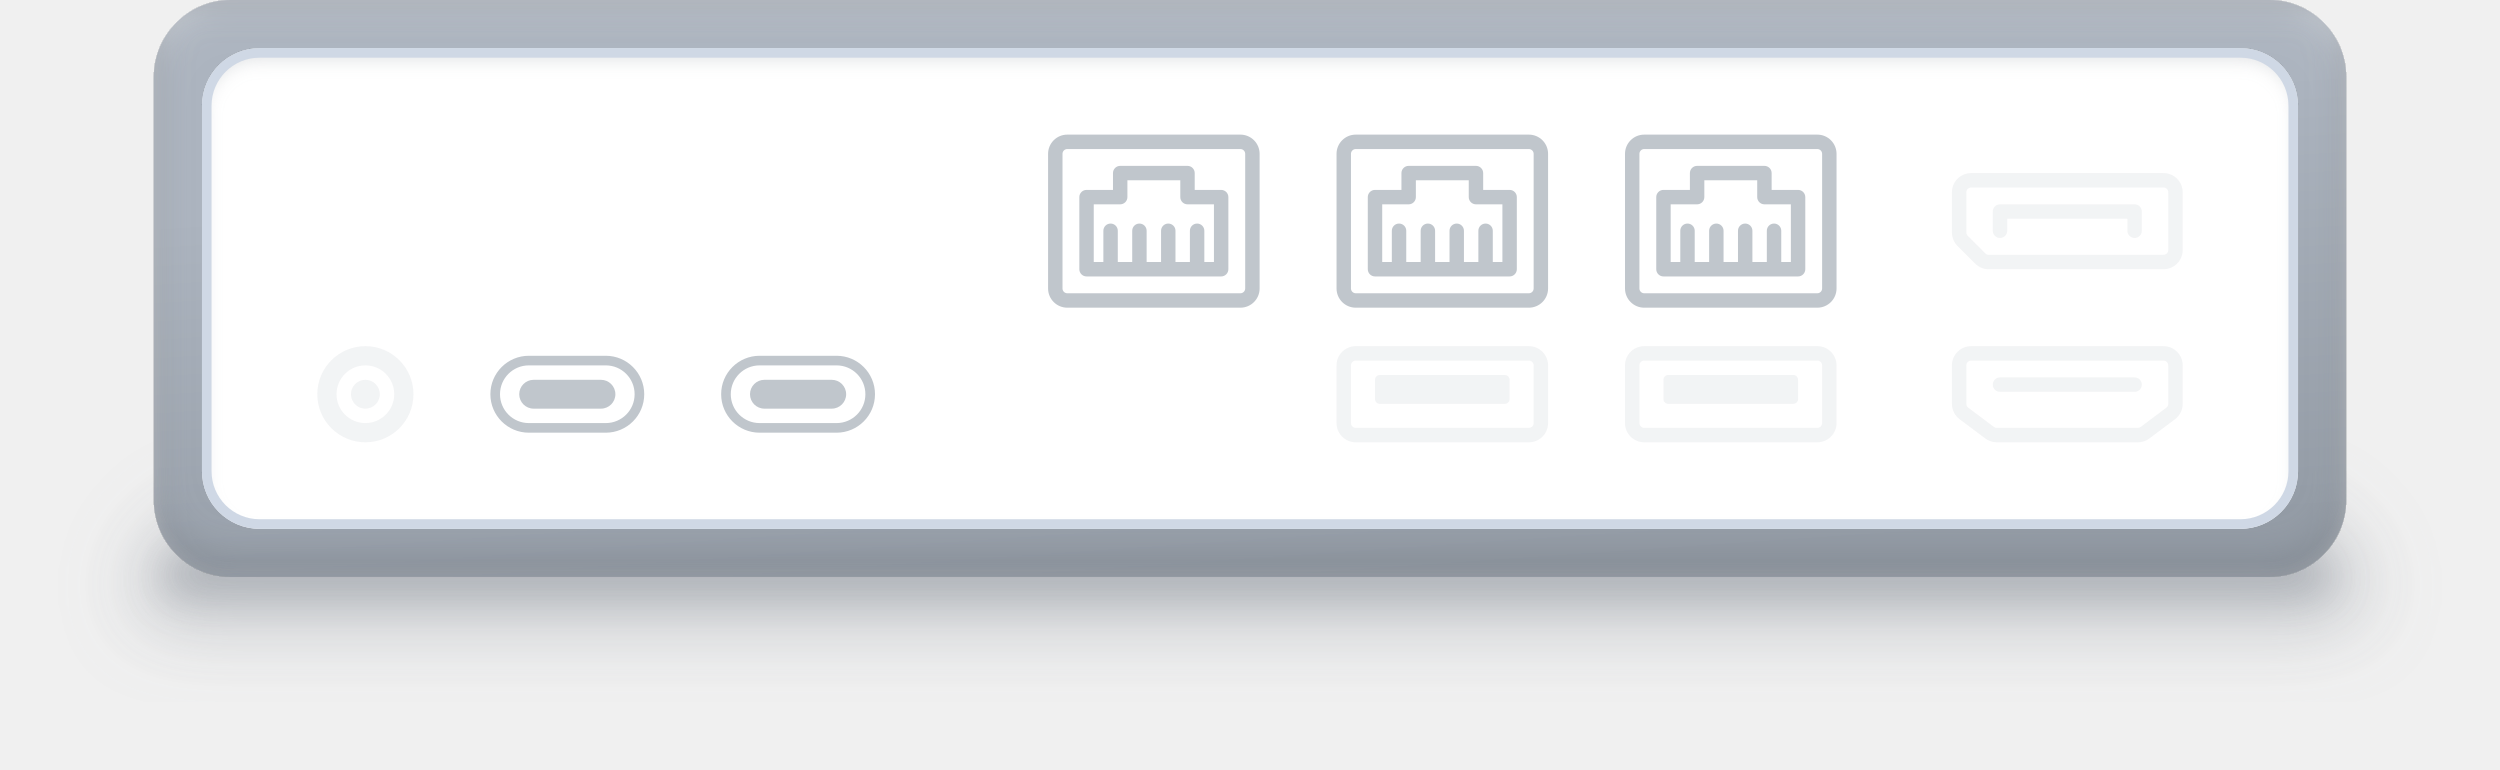
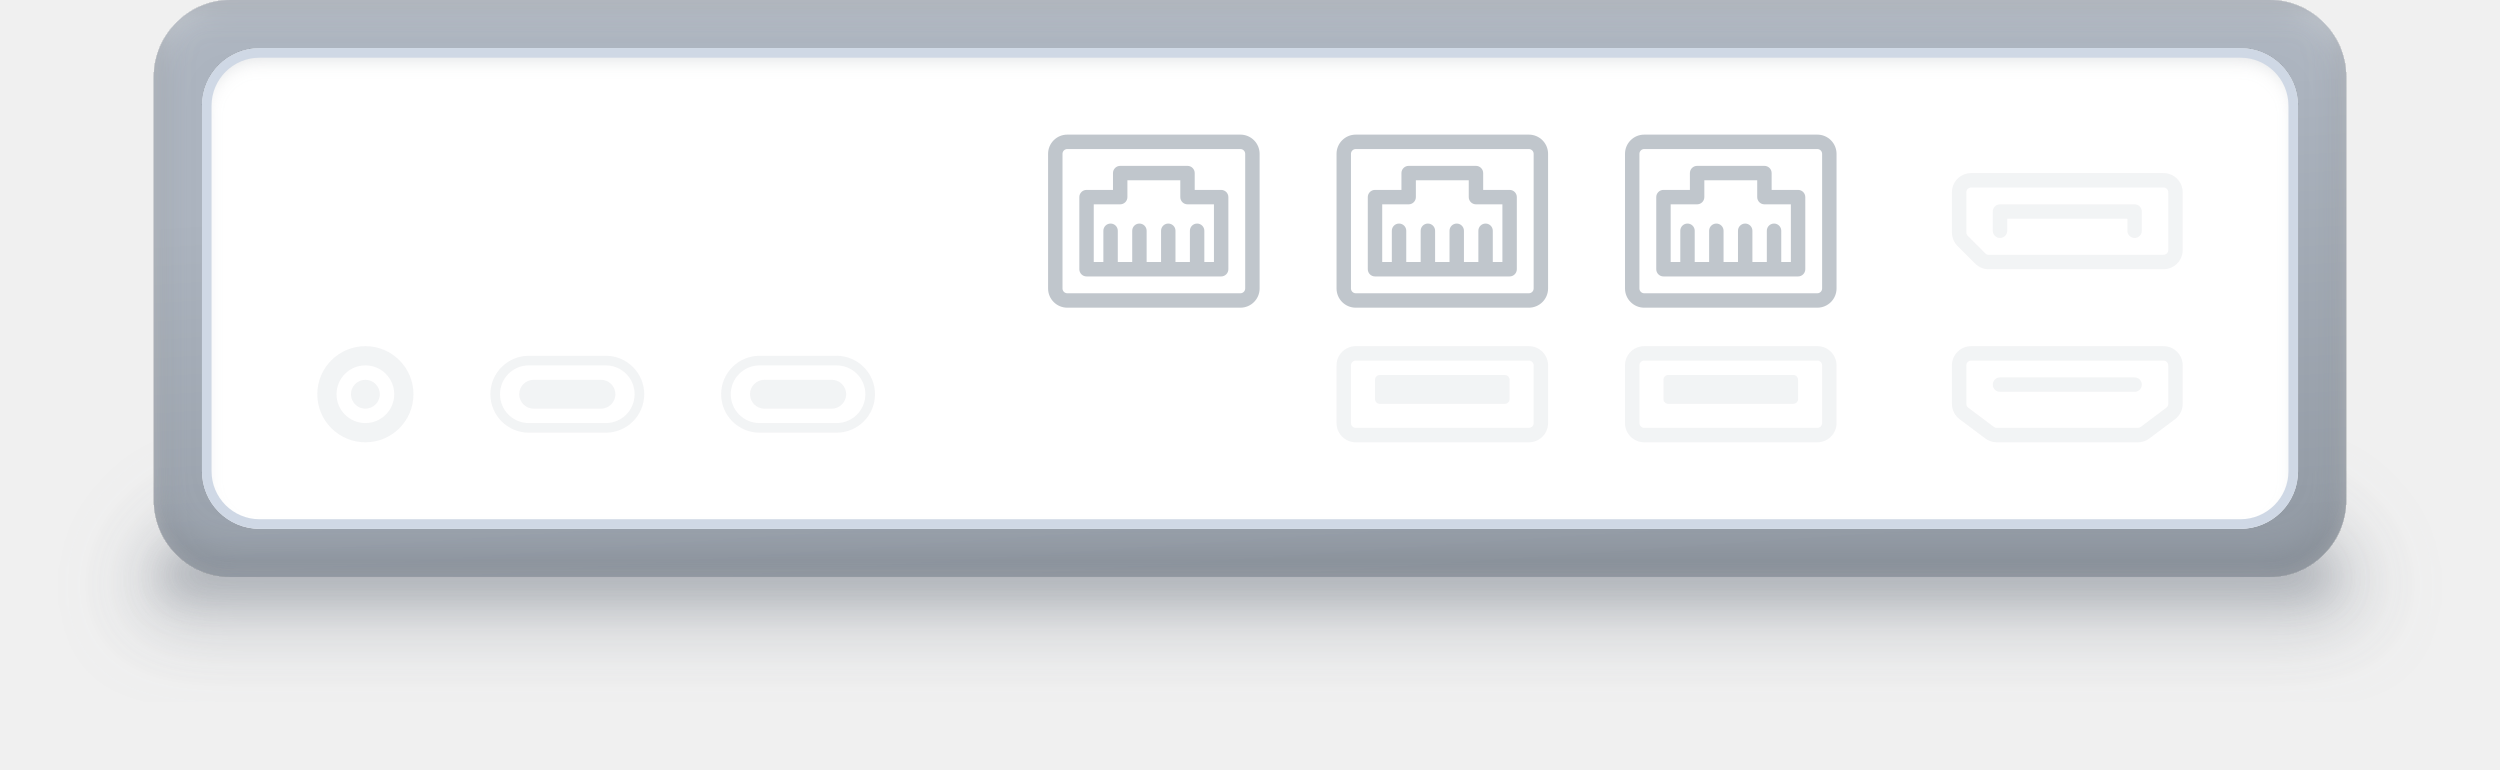
- <svg xmlns="http://www.w3.org/2000/svg" ref="BackProSketchRef" width="260" height="80" viewBox="0 0 260 80" fill="none">
+ <svg xmlns="http://www.w3.org/2000/svg" width="260" height="80" viewBox="0 0 260 80" fill="none">
  <g opacity="0.8">
-     <g opacity="0.4" filter="url(#filter0_f_2531_15924)">
+     <g opacity="0.4" filter="url(#filter0_f_2813_23227)">
      <path d="M18.811 54.297C19.569 53.471 20.638 53 21.76 53H238.24C239.362 53 240.431 53.471 241.189 54.297L244.856 58.297C247.207 60.863 245.387 65 241.907 65H18.093C14.613 65 12.793 60.863 15.144 58.297L18.811 54.297Z" fill="#6C7480" />
    </g>
-     <g opacity="0.4" filter="url(#filter1_f_2531_15924)">
+     <g opacity="0.4" filter="url(#filter1_f_2813_23227)">
      <path d="M17.828 58.172C18.579 57.421 19.596 57 20.657 57H238.552C239.488 57 240.394 57.328 241.113 57.927L241.756 58.464C243.193 59.661 242.346 62 240.476 62H18.828C17.047 62 16.154 59.846 17.414 58.586L17.828 58.172Z" fill="#6C7480" />
    </g>
  </g>
-   <g filter="url(#filter2_iiii_2531_15924)">
-     <path d="M16 8C16 3.582 19.582 0 24 0H236C240.418 0 244 3.582 244 8V52C244 56.418 240.418 60 236 60H24C19.582 60 16 56.418 16 52V8Z" fill="url(#paint0_linear_2531_15924)" />
+   <g filter="url(#filter2_iiii_2813_23227)">
+     <path d="M16 8C16 3.582 19.582 0 24 0H236C240.418 0 244 3.582 244 8V52C244 56.418 240.418 60 236 60H24C19.582 60 16 56.418 16 52V8Z" fill="url(#paint0_linear_2813_23227)" />
  </g>
-   <g filter="url(#filter3_i_2531_15924)">
+   <g filter="url(#filter3_i_2813_23227)">
    <path d="M21 11C21 7.686 23.686 5 27 5H233C236.314 5 239 7.686 239 11V49C239 52.314 236.314 55 233 55H27C23.686 55 21 52.314 21 49V11Z" fill="white" />
  </g>
  <path d="M21.5 11C21.5 7.962 23.962 5.5 27 5.5H233C236.038 5.5 238.5 7.962 238.5 11V49C238.5 52.038 236.038 54.5 233 54.5H27C23.962 54.5 21.5 52.038 21.5 49V11Z" stroke="#CFD8E5" />
-   <path d="M55.5 39.5C54.672 39.5 54 40.172 54 41C54 41.828 54.672 42.5 55.5 42.5H62.5C63.328 42.5 64 41.828 64 41C64 40.172 63.328 39.5 62.5 39.5H55.5Z" fill="#C0C6CC" />
-   <path fill-rule="evenodd" clip-rule="evenodd" d="M51 41C51 38.791 52.791 37 55 37H63C65.209 37 67 38.791 67 41C67 43.209 65.209 45 63 45H55C52.791 45 51 43.209 51 41ZM55 38H63C64.657 38 66 39.343 66 41C66 42.657 64.657 44 63 44H55C53.343 44 52 42.657 52 41C52 39.343 53.343 38 55 38Z" fill="#C0C6CC" />
-   <path d="M79.5 39.5C78.672 39.5 78 40.172 78 41C78 41.828 78.672 42.5 79.5 42.5H86.5C87.328 42.5 88 41.828 88 41C88 40.172 87.328 39.5 86.5 39.5H79.5Z" fill="#C0C6CC" />
-   <path fill-rule="evenodd" clip-rule="evenodd" d="M75 41C75 38.791 76.791 37 79 37H87C89.209 37 91 38.791 91 41C91 43.209 89.209 45 87 45H79C76.791 45 75 43.209 75 41ZM79 38H87C88.657 38 90 39.343 90 41C90 42.657 88.657 44 87 44H79C77.343 44 76 42.657 76 41C76 39.343 77.343 38 79 38Z" fill="#C0C6CC" />
+   <g opacity="0.2">
+     <path d="M55.5 39.5C54.672 39.5 54 40.172 54 41C54 41.828 54.672 42.5 55.5 42.5H62.5C63.328 42.5 64 41.828 64 41C64 40.172 63.328 39.5 62.5 39.5H55.5Z" fill="#C0C6CC" />
+     <path fill-rule="evenodd" clip-rule="evenodd" d="M51 41C51 38.791 52.791 37 55 37H63C65.209 37 67 38.791 67 41C67 43.209 65.209 45 63 45H55C52.791 45 51 43.209 51 41ZM55 38H63C64.657 38 66 39.343 66 41C66 42.657 64.657 44 63 44H55C53.343 44 52 42.657 52 41C52 39.343 53.343 38 55 38Z" fill="#C0C6CC" />
+   </g>
+   <g opacity="0.2">
+     <path d="M79.5 39.5C78.672 39.5 78 40.172 78 41C78 41.828 78.672 42.5 79.5 42.5H86.5C87.328 42.5 88 41.828 88 41C88 40.172 87.328 39.5 86.5 39.5H79.5Z" fill="#C0C6CC" />
+     <path fill-rule="evenodd" clip-rule="evenodd" d="M75 41C75 38.791 76.791 37 79 37H87C89.209 37 91 38.791 91 41C91 43.209 89.209 45 87 45H79C76.791 45 75 43.209 75 41ZM79 38H87C88.657 38 90 39.343 90 41C90 42.657 88.657 44 87 44H79C77.343 44 76 42.657 76 41C76 39.343 77.343 38 79 38Z" fill="#C0C6CC" />
+   </g>
  <g opacity="0.2">
    <path d="M38 42.5C37.172 42.5 36.5 41.828 36.5 41C36.5 40.172 37.172 39.5 38 39.5C38.828 39.5 39.5 40.172 39.5 41C39.5 41.828 38.828 42.5 38 42.5Z" fill="#C0C6CC" />
    <path fill-rule="evenodd" clip-rule="evenodd" d="M38 36C35.239 36 33 38.239 33 41C33 43.761 35.239 46 38 46C40.761 46 43 43.761 43 41C43 38.239 40.761 36 38 36ZM35 41C35 39.343 36.343 38 38 38C39.657 38 41 39.343 41 41C41 42.657 39.657 44 38 44C36.343 44 35 42.657 35 41Z" fill="#C0C6CC" />
  </g>
  <g opacity="0.2">
    <path d="M208 21.25C207.586 21.25 207.25 21.586 207.25 22V24C207.25 24.414 207.586 24.75 208 24.75C208.414 24.75 208.75 24.414 208.75 24V22.75H221.25V24C221.25 24.414 221.586 24.75 222 24.75C222.414 24.75 222.75 24.414 222.75 24V22C222.75 21.586 222.414 21.25 222 21.25H208Z" fill="#C0C6CC" />
    <path fill-rule="evenodd" clip-rule="evenodd" d="M203 20C203 18.895 203.895 18 205 18H225C226.105 18 227 18.895 227 20V26C227 27.105 226.105 28 225 28H206.828C206.298 28 205.789 27.789 205.414 27.414L203.586 25.586C203.211 25.211 203 24.702 203 24.172V20ZM205 19.5H225C225.276 19.5 225.5 19.724 225.5 20V26C225.5 26.276 225.276 26.5 225 26.5H206.828C206.696 26.5 206.569 26.447 206.475 26.354L204.646 24.525C204.553 24.431 204.5 24.304 204.5 24.172V20C204.5 19.724 204.724 19.5 205 19.5Z" fill="#C0C6CC" />
  </g>
  <g opacity="0.2">
    <path d="M208 39.25C207.586 39.25 207.25 39.586 207.25 40C207.25 40.414 207.586 40.75 208 40.75H222C222.414 40.75 222.75 40.414 222.75 40C222.75 39.586 222.414 39.25 222 39.25H208Z" fill="#C0C6CC" />
    <path fill-rule="evenodd" clip-rule="evenodd" d="M203 38C203 36.895 203.895 36 205 36H225C226.105 36 227 36.895 227 38V42C227 42.63 226.704 43.222 226.2 43.6L223.533 45.6C223.187 45.86 222.766 46 222.333 46H207.667C207.234 46 206.813 45.86 206.467 45.6L203.8 43.6C203.296 43.222 203 42.63 203 42V38ZM205 37.5H225C225.276 37.5 225.5 37.724 225.5 38V42C225.5 42.157 225.426 42.306 225.3 42.4L222.633 44.4C222.547 44.465 222.442 44.5 222.333 44.5H207.667C207.558 44.5 207.453 44.465 207.367 44.4L204.7 42.4C204.574 42.306 204.5 42.157 204.5 42V38C204.5 37.724 204.724 37.5 205 37.5Z" fill="#C0C6CC" />
  </g>
  <g opacity="0.2">
    <path d="M143.5 39C143.224 39 143 39.224 143 39.5V41.5C143 41.776 143.224 42 143.5 42H156.5C156.776 42 157 41.776 157 41.5V39.5C157 39.224 156.776 39 156.5 39H143.5Z" fill="#C0C6CC" />
    <path fill-rule="evenodd" clip-rule="evenodd" d="M139 38C139 36.895 139.895 36 141 36H159C160.105 36 161 36.895 161 38V44C161 45.105 160.105 46 159 46H141C139.895 46 139 45.105 139 44V38ZM141 37.5H159C159.276 37.5 159.5 37.724 159.5 38V44C159.5 44.276 159.276 44.5 159 44.5H141C140.724 44.5 140.5 44.276 140.5 44V38C140.5 37.724 140.724 37.5 141 37.5Z" fill="#C0C6CC" />
  </g>
  <g opacity="0.2">
    <path d="M173.5 39C173.224 39 173 39.224 173 39.5V41.5C173 41.776 173.224 42 173.5 42H186.5C186.776 42 187 41.776 187 41.5V39.5C187 39.224 186.776 39 186.5 39H173.5Z" fill="#C0C6CC" />
    <path fill-rule="evenodd" clip-rule="evenodd" d="M169 38C169 36.895 169.895 36 171 36H189C190.105 36 191 36.895 191 38V44C191 45.105 190.105 46 189 46H171C169.895 46 169 45.105 169 44V38ZM171 37.5H189C189.276 37.5 189.5 37.724 189.5 38V44C189.5 44.276 189.276 44.5 189 44.5H171C170.724 44.5 170.5 44.276 170.5 44V38C170.5 37.724 170.724 37.5 171 37.5Z" fill="#C0C6CC" />
  </g>
-   <g fill="#C0C6CC" name="networkPort1">
-     <path fill-rule="evenodd" clip-rule="evenodd" d="M116.5 17.25C116.086 17.25 115.75 17.586 115.75 18V19.75H113C112.586 19.75 112.25 20.086 112.25 20.5V28C112.25 28.414 112.586 28.75 113 28.75H127C127.414 28.75 127.75 28.414 127.75 28V20.5C127.75 20.086 127.414 19.75 127 19.75H124.25V18C124.25 17.586 123.914 17.25 123.5 17.25H116.5ZM125.25 27.25V24C125.25 23.586 124.914 23.25 124.5 23.25C124.086 23.25 123.75 23.586 123.75 24V27.25H122.25V24C122.25 23.586 121.914 23.25 121.5 23.25C121.086 23.25 120.75 23.586 120.75 24V27.25H119.25V24C119.25 23.586 118.914 23.25 118.5 23.25C118.086 23.25 117.75 23.586 117.75 24V27.25H116.25V24C116.25 23.586 115.914 23.25 115.5 23.25C115.086 23.25 114.75 23.586 114.75 24V27.25H113.75V21.25H116.5C116.914 21.25 117.25 20.914 117.25 20.5V18.75H122.75V20.5C122.75 20.914 123.086 21.25 123.5 21.25H126.25V27.25H125.25Z" />
-     <path fill-rule="evenodd" clip-rule="evenodd" d="M109 16C109 14.895 109.895 14 111 14H129C130.105 14 131 14.895 131 16V30C131 31.105 130.105 32 129 32H111C109.895 32 109 31.105 109 30V16ZM111 15.5H129C129.276 15.5 129.5 15.724 129.5 16V30C129.5 30.276 129.276 30.5 129 30.5H111C110.724 30.5 110.5 30.276 110.5 30V16C110.5 15.724 110.724 15.5 111 15.5Z" />
-   </g>
-   <g fill="#C0C6CC" name="networkPort2">
-     <path fill-rule="evenodd" clip-rule="evenodd" d="M146.5 17.25C146.086 17.25 145.75 17.586 145.75 18V19.75H143C142.586 19.75 142.25 20.086 142.25 20.5V28C142.25 28.414 142.586 28.75 143 28.75H157C157.414 28.75 157.75 28.414 157.75 28V20.5C157.75 20.086 157.414 19.75 157 19.75H154.25V18C154.25 17.586 153.914 17.25 153.5 17.25H146.5ZM155.25 27.25V24C155.25 23.586 154.914 23.25 154.5 23.25C154.086 23.25 153.75 23.586 153.75 24V27.25H152.25V24C152.25 23.586 151.914 23.25 151.5 23.25C151.086 23.25 150.75 23.586 150.75 24V27.25H149.25V24C149.25 23.586 148.914 23.25 148.5 23.25C148.086 23.25 147.75 23.586 147.75 24V27.25H146.25V24C146.25 23.586 145.914 23.25 145.5 23.25C145.086 23.25 144.75 23.586 144.75 24V27.25H143.75V21.25H146.5C146.914 21.25 147.25 20.914 147.25 20.5V18.75H152.75V20.5C152.75 20.914 153.086 21.25 153.5 21.25H156.25V27.25H155.25Z" />
-     <path fill-rule="evenodd" clip-rule="evenodd" d="M139 16C139 14.895 139.895 14 141 14H159C160.105 14 161 14.895 161 16V30C161 31.105 160.105 32 159 32H141C139.895 32 139 31.105 139 30V16ZM141 15.5H159C159.276 15.5 159.5 15.724 159.5 16V30C159.5 30.276 159.276 30.5 159 30.5H141C140.724 30.5 140.5 30.276 140.5 30V16C140.5 15.724 140.724 15.5 141 15.5Z" />
-   </g>
-   <g fill="#C0C6CC" name="networkPort3">
-     <path fill-rule="evenodd" clip-rule="evenodd" d="M176.5 17.25C176.086 17.25 175.75 17.586 175.75 18V19.75H173C172.586 19.75 172.25 20.086 172.25 20.5V28C172.25 28.414 172.586 28.75 173 28.75H187C187.414 28.75 187.75 28.414 187.75 28V20.5C187.75 20.086 187.414 19.75 187 19.75H184.25V18C184.25 17.586 183.914 17.25 183.5 17.25H176.5ZM185.25 27.25V24C185.25 23.586 184.914 23.25 184.5 23.25C184.086 23.25 183.75 23.586 183.75 24V27.25H182.25V24C182.25 23.586 181.914 23.25 181.5 23.25C181.086 23.25 180.75 23.586 180.75 24V27.25H179.25V24C179.25 23.586 178.914 23.25 178.5 23.25C178.086 23.25 177.75 23.586 177.75 24V27.25H176.25V24C176.25 23.586 175.914 23.25 175.5 23.25C175.086 23.25 174.75 23.586 174.75 24V27.25H173.75V21.25H176.5C176.914 21.25 177.25 20.914 177.25 20.5V18.75H182.75V20.5C182.75 20.914 183.086 21.25 183.5 21.25H186.25V27.25H185.25Z" />
-     <path fill-rule="evenodd" clip-rule="evenodd" d="M169 16C169 14.895 169.895 14 171 14H189C190.105 14 191 14.895 191 16V30C191 31.105 190.105 32 189 32H171C169.895 32 169 31.105 169 30V16ZM171 15.5H189C189.276 15.5 189.5 15.724 189.5 16V30C189.5 30.276 189.276 30.5 189 30.5H171C170.724 30.5 170.5 30.276 170.5 30V16C170.5 15.724 170.724 15.5 171 15.5Z" />
-   </g>
+   <path fill-rule="evenodd" clip-rule="evenodd" d="M116.5 17.25C116.086 17.25 115.75 17.586 115.75 18V19.75H113C112.586 19.75 112.25 20.086 112.25 20.5V28C112.25 28.414 112.586 28.75 113 28.75H127C127.414 28.75 127.75 28.414 127.75 28V20.5C127.75 20.086 127.414 19.75 127 19.75H124.25V18C124.25 17.586 123.914 17.25 123.5 17.25H116.5ZM125.25 27.25V24C125.25 23.586 124.914 23.25 124.5 23.25C124.086 23.25 123.75 23.586 123.75 24V27.25H122.25V24C122.25 23.586 121.914 23.25 121.5 23.25C121.086 23.25 120.75 23.586 120.75 24V27.25H119.25V24C119.25 23.586 118.914 23.25 118.5 23.25C118.086 23.25 117.75 23.586 117.75 24V27.25H116.25V24C116.25 23.586 115.914 23.25 115.5 23.25C115.086 23.25 114.75 23.586 114.75 24V27.25H113.75V21.25H116.5C116.914 21.25 117.25 20.914 117.25 20.5V18.75H122.75V20.5C122.75 20.914 123.086 21.25 123.5 21.25H126.25V27.25H125.25Z" fill="#C0C6CC" />
+   <path fill-rule="evenodd" clip-rule="evenodd" d="M109 16C109 14.895 109.895 14 111 14H129C130.105 14 131 14.895 131 16V30C131 31.105 130.105 32 129 32H111C109.895 32 109 31.105 109 30V16ZM111 15.5H129C129.276 15.5 129.5 15.724 129.5 16V30C129.5 30.276 129.276 30.5 129 30.5H111C110.724 30.5 110.5 30.276 110.5 30V16C110.5 15.724 110.724 15.5 111 15.5Z" fill="#C0C6CC" />
+   <path fill-rule="evenodd" clip-rule="evenodd" d="M146.5 17.25C146.086 17.25 145.75 17.586 145.75 18V19.75H143C142.586 19.75 142.25 20.086 142.25 20.5V28C142.25 28.414 142.586 28.75 143 28.75H157C157.414 28.75 157.75 28.414 157.75 28V20.5C157.75 20.086 157.414 19.75 157 19.75H154.25V18C154.25 17.586 153.914 17.25 153.5 17.25H146.5ZM155.25 27.25V24C155.25 23.586 154.914 23.25 154.5 23.25C154.086 23.25 153.75 23.586 153.75 24V27.25H152.25V24C152.25 23.586 151.914 23.25 151.5 23.25C151.086 23.25 150.75 23.586 150.75 24V27.25H149.25V24C149.25 23.586 148.914 23.25 148.5 23.25C148.086 23.25 147.75 23.586 147.75 24V27.25H146.25V24C146.25 23.586 145.914 23.25 145.5 23.25C145.086 23.25 144.75 23.586 144.75 24V27.25H143.75V21.25H146.5C146.914 21.25 147.25 20.914 147.25 20.5V18.75H152.75V20.5C152.75 20.914 153.086 21.25 153.5 21.25H156.25V27.25H155.25Z" fill="#C0C6CC" />
+   <path fill-rule="evenodd" clip-rule="evenodd" d="M139 16C139 14.895 139.895 14 141 14H159C160.105 14 161 14.895 161 16V30C161 31.105 160.105 32 159 32H141C139.895 32 139 31.105 139 30V16ZM141 15.5H159C159.276 15.5 159.5 15.724 159.5 16V30C159.5 30.276 159.276 30.5 159 30.5H141C140.724 30.5 140.5 30.276 140.5 30V16C140.5 15.724 140.724 15.5 141 15.5Z" fill="#C0C6CC" />
+   <path fill-rule="evenodd" clip-rule="evenodd" d="M176.5 17.25C176.086 17.25 175.75 17.586 175.75 18V19.75H173C172.586 19.75 172.25 20.086 172.25 20.5V28C172.25 28.414 172.586 28.75 173 28.75H187C187.414 28.75 187.75 28.414 187.75 28V20.5C187.75 20.086 187.414 19.75 187 19.75H184.25V18C184.25 17.586 183.914 17.25 183.5 17.25H176.5ZM185.25 27.25V24C185.25 23.586 184.914 23.25 184.5 23.25C184.086 23.25 183.75 23.586 183.75 24V27.25H182.25V24C182.25 23.586 181.914 23.25 181.5 23.25C181.086 23.25 180.75 23.586 180.75 24V27.25H179.25V24C179.25 23.586 178.914 23.25 178.5 23.25C178.086 23.25 177.75 23.586 177.75 24V27.25H176.25V24C176.25 23.586 175.914 23.25 175.5 23.25C175.086 23.25 174.75 23.586 174.75 24V27.25H173.75V21.25H176.5C176.914 21.25 177.25 20.914 177.25 20.5V18.75H182.75V20.5C182.75 20.914 183.086 21.25 183.5 21.25H186.25V27.25H185.25Z" fill="#C0C6CC" />
+   <path fill-rule="evenodd" clip-rule="evenodd" d="M169 16C169 14.895 169.895 14 171 14H189C190.105 14 191 14.895 191 16V30C191 31.105 190.105 32 189 32H171C169.895 32 169 31.105 169 30V16ZM171 15.5H189C189.276 15.5 189.5 15.724 189.5 16V30C189.5 30.276 189.276 30.5 189 30.5H171C170.724 30.5 170.5 30.276 170.5 30V16C170.5 15.724 170.724 15.5 171 15.5Z" fill="#C0C6CC" />
  <defs>
-     <filter id="filter0_f_2531_15924" x="6.085" y="45" width="247.83" height="28" filterUnits="userSpaceOnUse" color-interpolation-filters="sRGB">
+     <filter id="filter0_f_2813_23227" x="6.085" y="45" width="247.83" height="28" filterUnits="userSpaceOnUse" color-interpolation-filters="sRGB">
      <feFlood flood-opacity="0" result="BackgroundImageFix" />
      <feBlend mode="normal" in="SourceGraphic" in2="BackgroundImageFix" result="shape" />
-       <feGaussianBlur stdDeviation="4" result="effect1_foregroundBlur_2531_15924" />
+       <feGaussianBlur stdDeviation="4" result="effect1_foregroundBlur_2813_23227" />
    </filter>
-     <filter id="filter1_f_2531_15924" x="12.825" y="53" width="233.656" height="13" filterUnits="userSpaceOnUse" color-interpolation-filters="sRGB">
+     <filter id="filter1_f_2813_23227" x="12.825" y="53" width="233.655" height="13" filterUnits="userSpaceOnUse" color-interpolation-filters="sRGB">
      <feFlood flood-opacity="0" result="BackgroundImageFix" />
      <feBlend mode="normal" in="SourceGraphic" in2="BackgroundImageFix" result="shape" />
-       <feGaussianBlur stdDeviation="2" result="effect1_foregroundBlur_2531_15924" />
+       <feGaussianBlur stdDeviation="2" result="effect1_foregroundBlur_2813_23227" />
    </filter>
-     <filter id="filter2_iiii_2531_15924" x="16" y="-2" width="228" height="64" filterUnits="userSpaceOnUse" color-interpolation-filters="sRGB">
+     <filter id="filter2_iiii_2813_23227" x="16" y="-2" width="228" height="64" filterUnits="userSpaceOnUse" color-interpolation-filters="sRGB">
      <feFlood flood-opacity="0" result="BackgroundImageFix" />
      <feBlend mode="normal" in="SourceGraphic" in2="BackgroundImageFix" result="shape" />
      <feColorMatrix in="SourceAlpha" type="matrix" values="0 0 0 0 0 0 0 0 0 0 0 0 0 0 0 0 0 0 127 0" result="hardAlpha" />
      <feOffset dy="2" />
      <feGaussianBlur stdDeviation="2" />
      <feComposite in2="hardAlpha" operator="arithmetic" k2="-1" k3="1" />
      <feColorMatrix type="matrix" values="0 0 0 0 1 0 0 0 0 1 0 0 0 0 1 0 0 0 0.15 0" />
-       <feBlend mode="normal" in2="shape" result="effect1_innerShadow_2531_15924" />
+       <feBlend mode="normal" in2="shape" result="effect1_innerShadow_2813_23227" />
      <feColorMatrix in="SourceAlpha" type="matrix" values="0 0 0 0 0 0 0 0 0 0 0 0 0 0 0 0 0 0 127 0" result="hardAlpha" />
      <feOffset dy="1" />
      <feGaussianBlur stdDeviation="1" />
      <feComposite in2="hardAlpha" operator="arithmetic" k2="-1" k3="1" />
      <feColorMatrix type="matrix" values="0 0 0 0 1 0 0 0 0 1 0 0 0 0 1 0 0 0 0.2 0" />
-       <feBlend mode="normal" in2="effect1_innerShadow_2531_15924" result="effect2_innerShadow_2531_15924" />
+       <feBlend mode="normal" in2="effect1_innerShadow_2813_23227" result="effect2_innerShadow_2813_23227" />
      <feColorMatrix in="SourceAlpha" type="matrix" values="0 0 0 0 0 0 0 0 0 0 0 0 0 0 0 0 0 0 127 0" result="hardAlpha" />
      <feOffset dy="-2" />
      <feGaussianBlur stdDeviation="2" />
      <feComposite in2="hardAlpha" operator="arithmetic" k2="-1" k3="1" />
      <feColorMatrix type="matrix" values="0 0 0 0 0.358 0 0 0 0 0.376 0 0 0 0 0.4 0 0 0 0.3 0" />
-       <feBlend mode="normal" in2="effect2_innerShadow_2531_15924" result="effect3_innerShadow_2531_15924" />
+       <feBlend mode="normal" in2="effect2_innerShadow_2813_23227" result="effect3_innerShadow_2813_23227" />
      <feColorMatrix in="SourceAlpha" type="matrix" values="0 0 0 0 0 0 0 0 0 0 0 0 0 0 0 0 0 0 127 0" result="hardAlpha" />
      <feOffset dy="-1" />
      <feGaussianBlur stdDeviation="0.5" />
      <feComposite in2="hardAlpha" operator="arithmetic" k2="-1" k3="1" />
      <feColorMatrix type="matrix" values="0 0 0 0 1 0 0 0 0 1 0 0 0 0 1 0 0 0 0.05 0" />
-       <feBlend mode="normal" in2="effect3_innerShadow_2531_15924" result="effect4_innerShadow_2531_15924" />
+       <feBlend mode="normal" in2="effect3_innerShadow_2813_23227" result="effect4_innerShadow_2813_23227" />
    </filter>
-     <filter id="filter3_i_2531_15924" x="21" y="5" width="218" height="51" filterUnits="userSpaceOnUse" color-interpolation-filters="sRGB">
+     <filter id="filter3_i_2813_23227" x="21" y="5" width="218" height="51" filterUnits="userSpaceOnUse" color-interpolation-filters="sRGB">
      <feFlood flood-opacity="0" result="BackgroundImageFix" />
      <feBlend mode="normal" in="SourceGraphic" in2="BackgroundImageFix" result="shape" />
      <feColorMatrix in="SourceAlpha" type="matrix" values="0 0 0 0 0 0 0 0 0 0 0 0 0 0 0 0 0 0 127 0" result="hardAlpha" />
      <feOffset dy="1" />
      <feGaussianBlur stdDeviation="1" />
      <feComposite in2="hardAlpha" operator="arithmetic" k2="-1" k3="1" />
      <feColorMatrix type="matrix" values="0 0 0 0 0.537 0 0 0 0 0.565 0 0 0 0 0.6 0 0 0 0.3 0" />
-       <feBlend mode="normal" in2="shape" result="effect1_innerShadow_2531_15924" />
+       <feBlend mode="normal" in2="shape" result="effect1_innerShadow_2813_23227" />
    </filter>
-     <linearGradient id="paint0_linear_2531_15924" x1="101.362" y1="17.05" x2="104.521" y2="62.668" gradientUnits="userSpaceOnUse">
+     <linearGradient id="paint0_linear_2813_23227" x1="101.362" y1="17.05" x2="104.521" y2="62.668" gradientUnits="userSpaceOnUse">
      <stop stop-color="#ACB4BF" />
      <stop offset="1" stop-color="#949CA6" />
    </linearGradient>
  </defs>
</svg>
